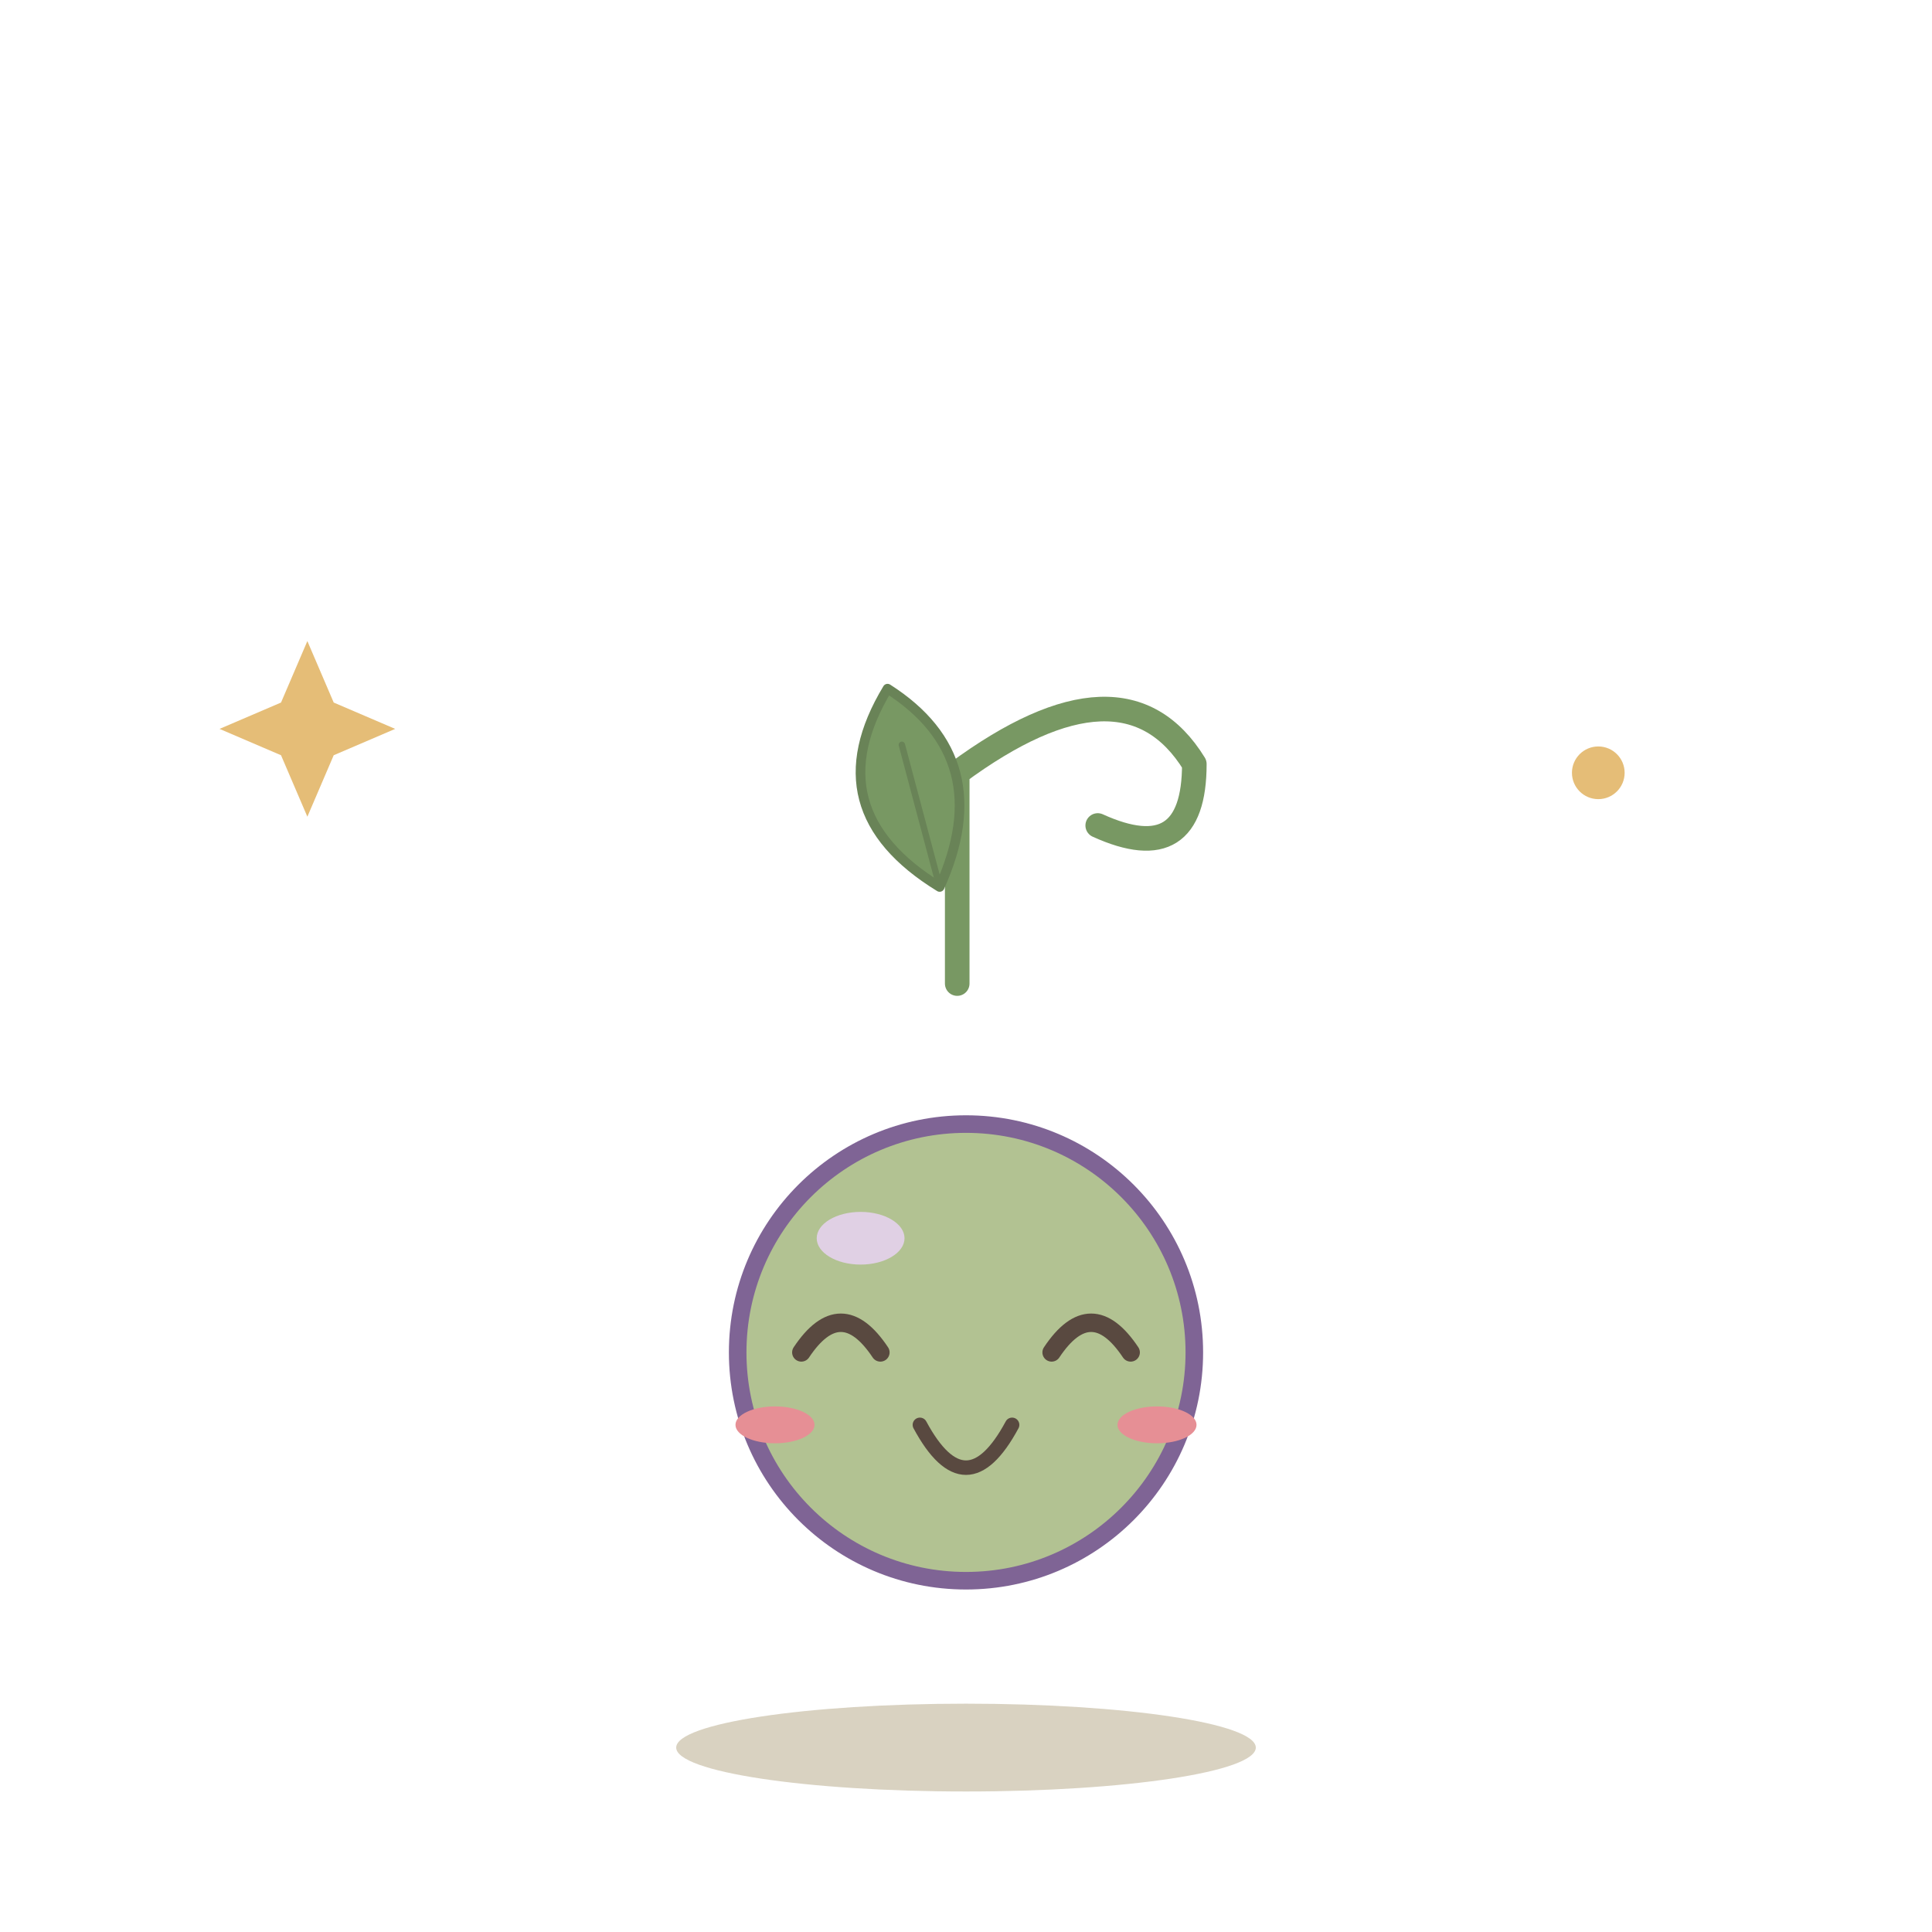
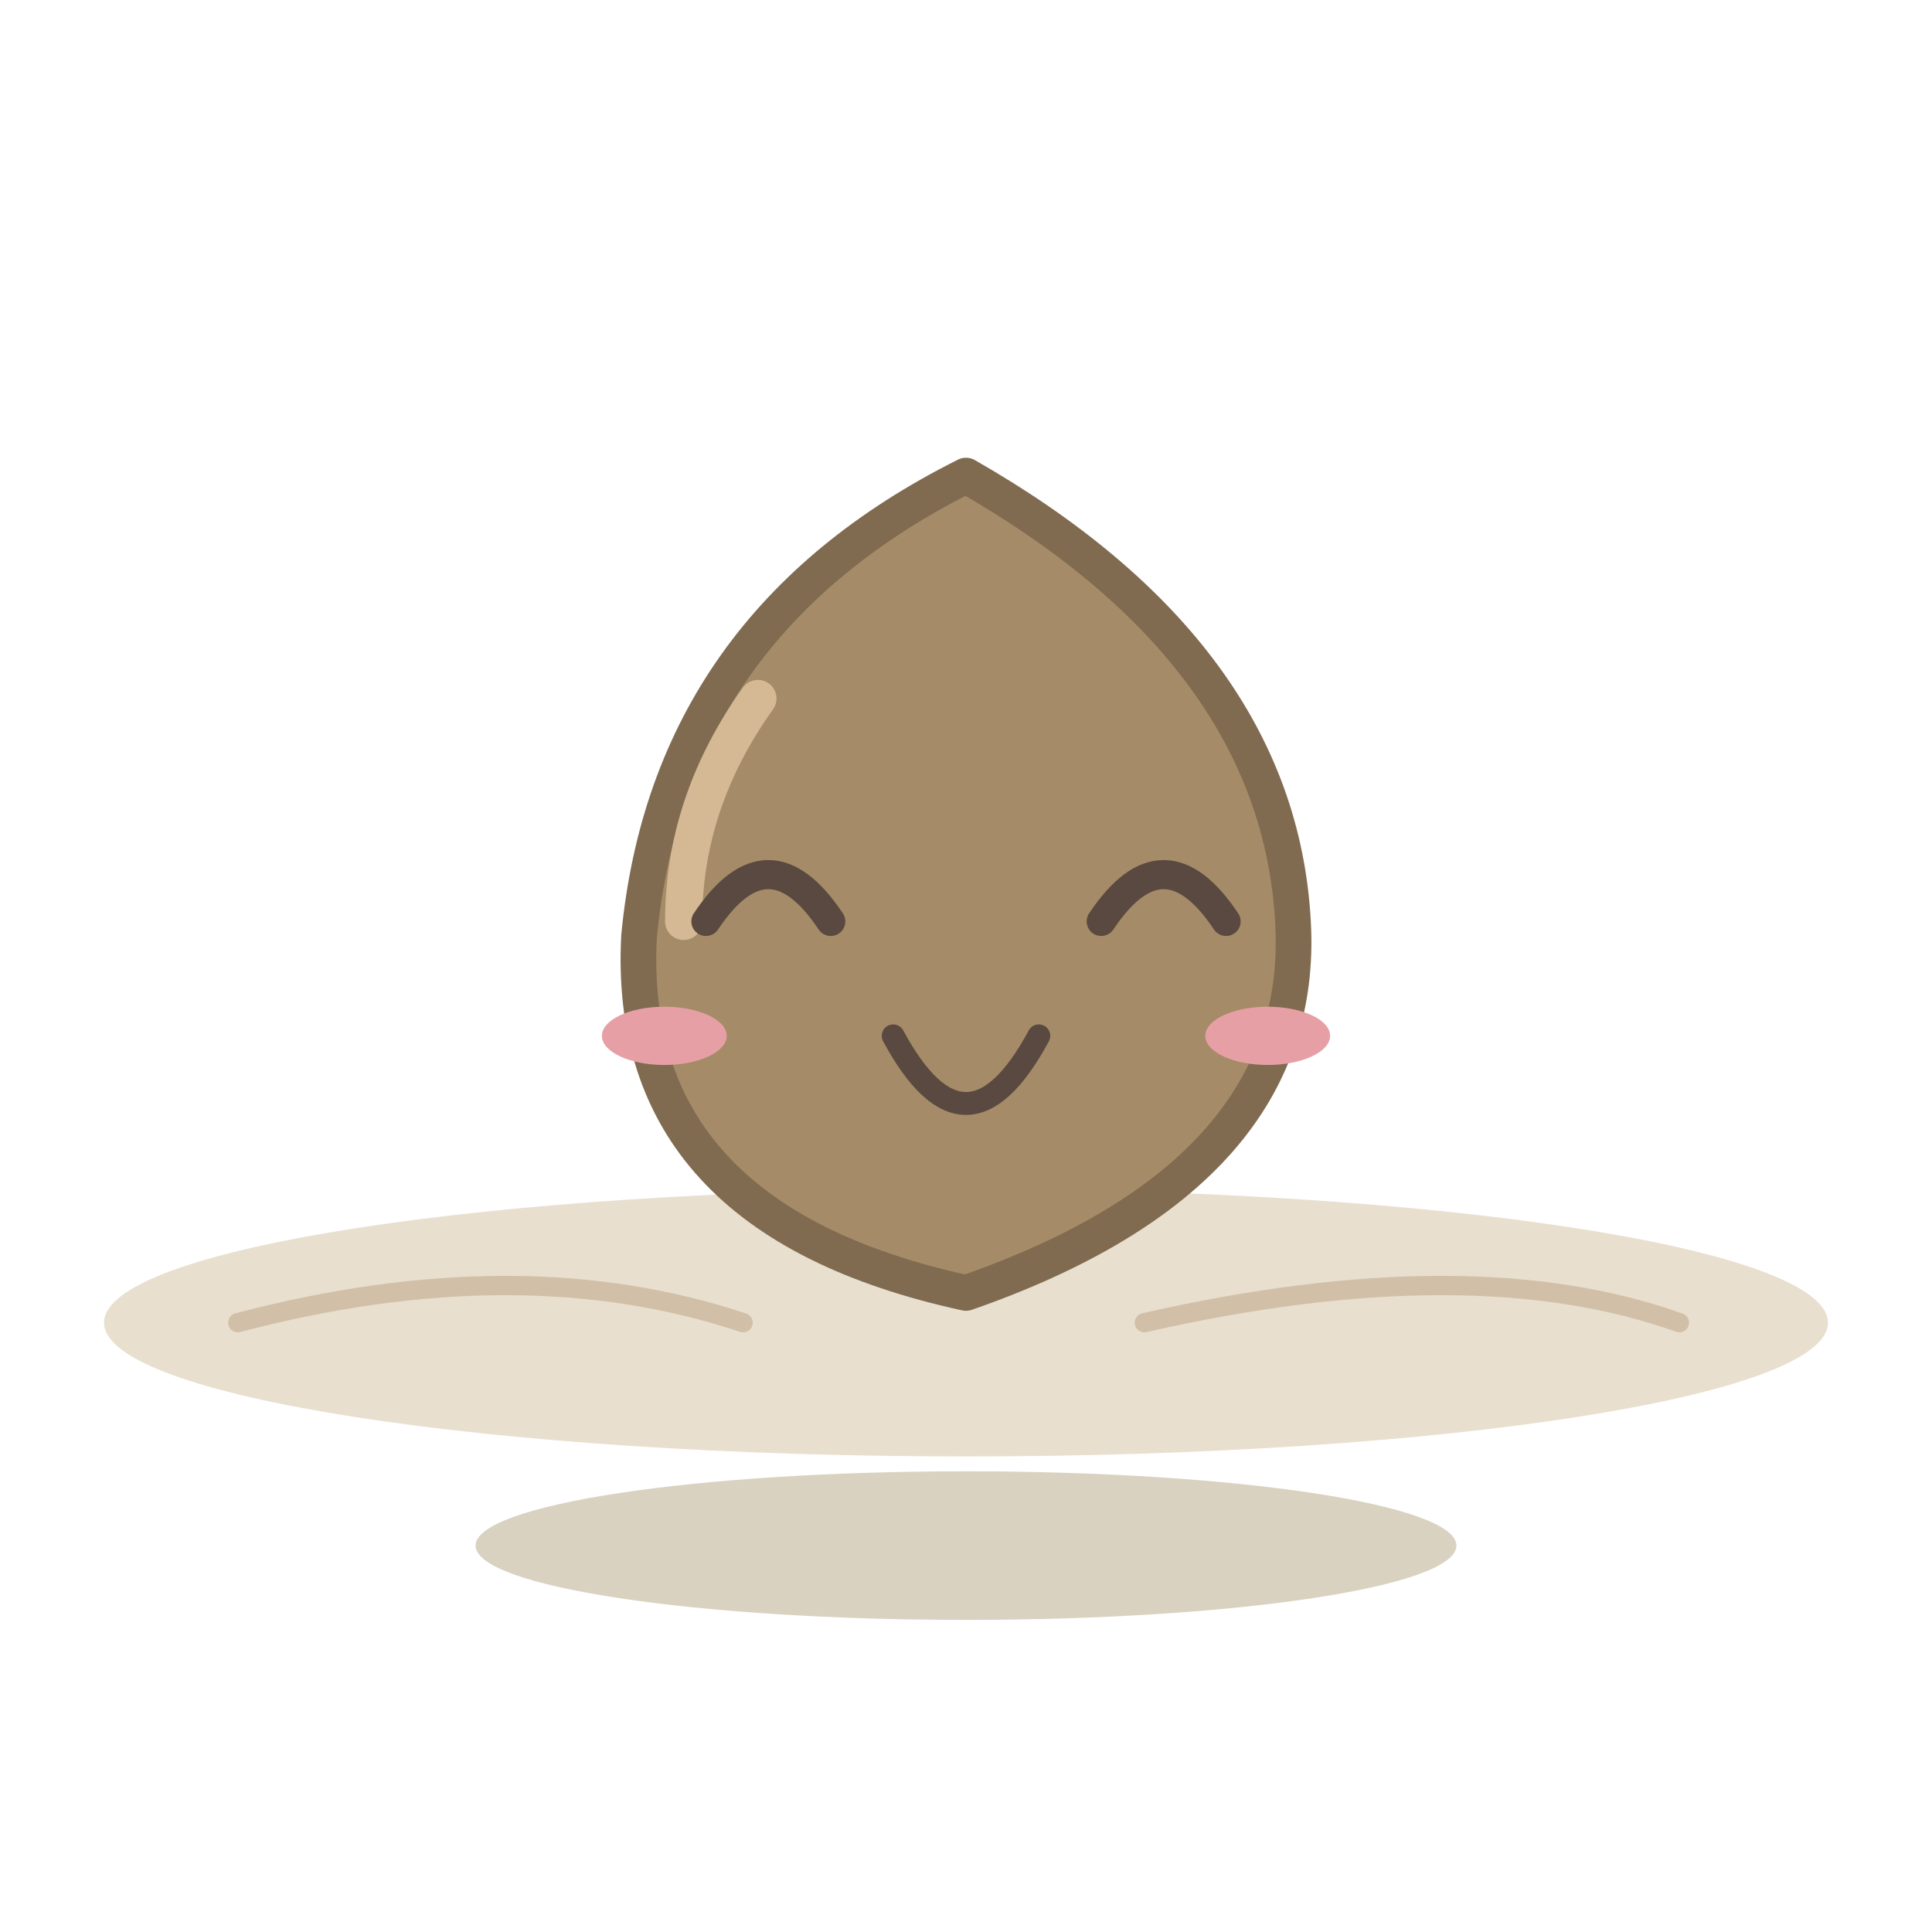
- <svg xmlns="http://www.w3.org/2000/svg" width="220" height="220" viewBox="0 0 220 220" role="img" data-character="grape" data-stage="1">
+ <svg xmlns="http://www.w3.org/2000/svg" width="220" height="220" viewBox="45 95 130 130" role="img" data-character="grape" data-stage="1">
  <ellipse cx="110" cy="199" rx="33" ry="5" fill="#d9d2c1" stroke="none" stroke-width="2" />
-   <path d="M109 112V88q19-14 27-1q0 12-11 7" fill="none" stroke="#789863" stroke-width="2.8" stroke-linecap="round" stroke-linejoin="round" />
-   <g transform="translate(107 101) rotate(-48) scale(0.61)">
-     <path d="M0 0Q-5-27 21-32Q25-8 0 0Z" fill="#789863" stroke="#698357" stroke-width="1.8" stroke-linecap="round" stroke-linejoin="round" />
-     <path d="M0 0 15-23" fill="none" stroke="#698357" stroke-width="1.2" stroke-linecap="round" stroke-linejoin="round" />
-   </g>
-   <ellipse cx="110" cy="154" rx="26" ry="26" fill="#b2c292" stroke="#7f6495" stroke-width="2" />
-   <ellipse cx="98" cy="141" rx="5" ry="3" fill="#e0d0e4" stroke="none" stroke-width="2" />
-   <g transform="translate(110 154) scale(0.75)">
-     <path d="M-25 0q6-9 12 0m26 0q6-9 12 0" fill="none" stroke="#594940" stroke-width="2.8" stroke-linecap="round" stroke-linejoin="round" />
+   <ellipse cx="110" cy="184" rx="58" ry="9" fill="#e8dfcf" stroke="none" stroke-width="2" />
+   <path d="M61 184q19-5 34 0m27 0q22-5 36 0" fill="none" stroke="#d1c0a7" stroke-width="1.3" stroke-linecap="round" stroke-linejoin="round" />
+   <path d="M110 127Q90 137 88 158Q87 177 110 182Q133 174 132 157Q131 139 110 127Z" fill="#a58b67" stroke="#806b50" stroke-width="2.4" stroke-linecap="round" stroke-linejoin="round" />
+   <path d="M96 142q-5 7-5 15" fill="none" stroke="#d4b994" stroke-width="2.5" stroke-linecap="round" stroke-linejoin="round" />
+   <g transform="translate(110 157) scale(0.7)">
+     <g class="sproutEyes">
+       <path d="M-25 0q6-9 12 0m26 0q6-9 12 0" fill="none" stroke="#594940" stroke-width="2.8" stroke-linecap="round" stroke-linejoin="round" />
+     </g>
    <path d="M-7 11q7 13 14 0" fill="none" stroke="#594940" stroke-width="2.2" stroke-linecap="round" stroke-linejoin="round" />
-     <ellipse cx="-29" cy="11" rx="6" ry="2.8" fill="#e68f95" stroke="none" stroke-width="2" />
-     <ellipse cx="29" cy="11" rx="6" ry="2.8" fill="#e68f95" stroke="none" stroke-width="2" />
+     <ellipse cx="-29" cy="11" rx="6" ry="2.8" fill="#e6a0a5" stroke="none" stroke-width="2" />
+     <ellipse cx="29" cy="11" rx="6" ry="2.8" fill="#e6a0a5" stroke="none" stroke-width="2" />
  </g>
  <path d="M35 73l3 7 7 3-7 3-3 7-3-7-7-3 7-3Z" fill="#e5bd77" stroke="none" stroke-width="2.4" stroke-linecap="round" stroke-linejoin="round" />
  <ellipse cx="182" cy="88" rx="3" ry="3" fill="#e5bd77" stroke="none" stroke-width="2" />
</svg>
